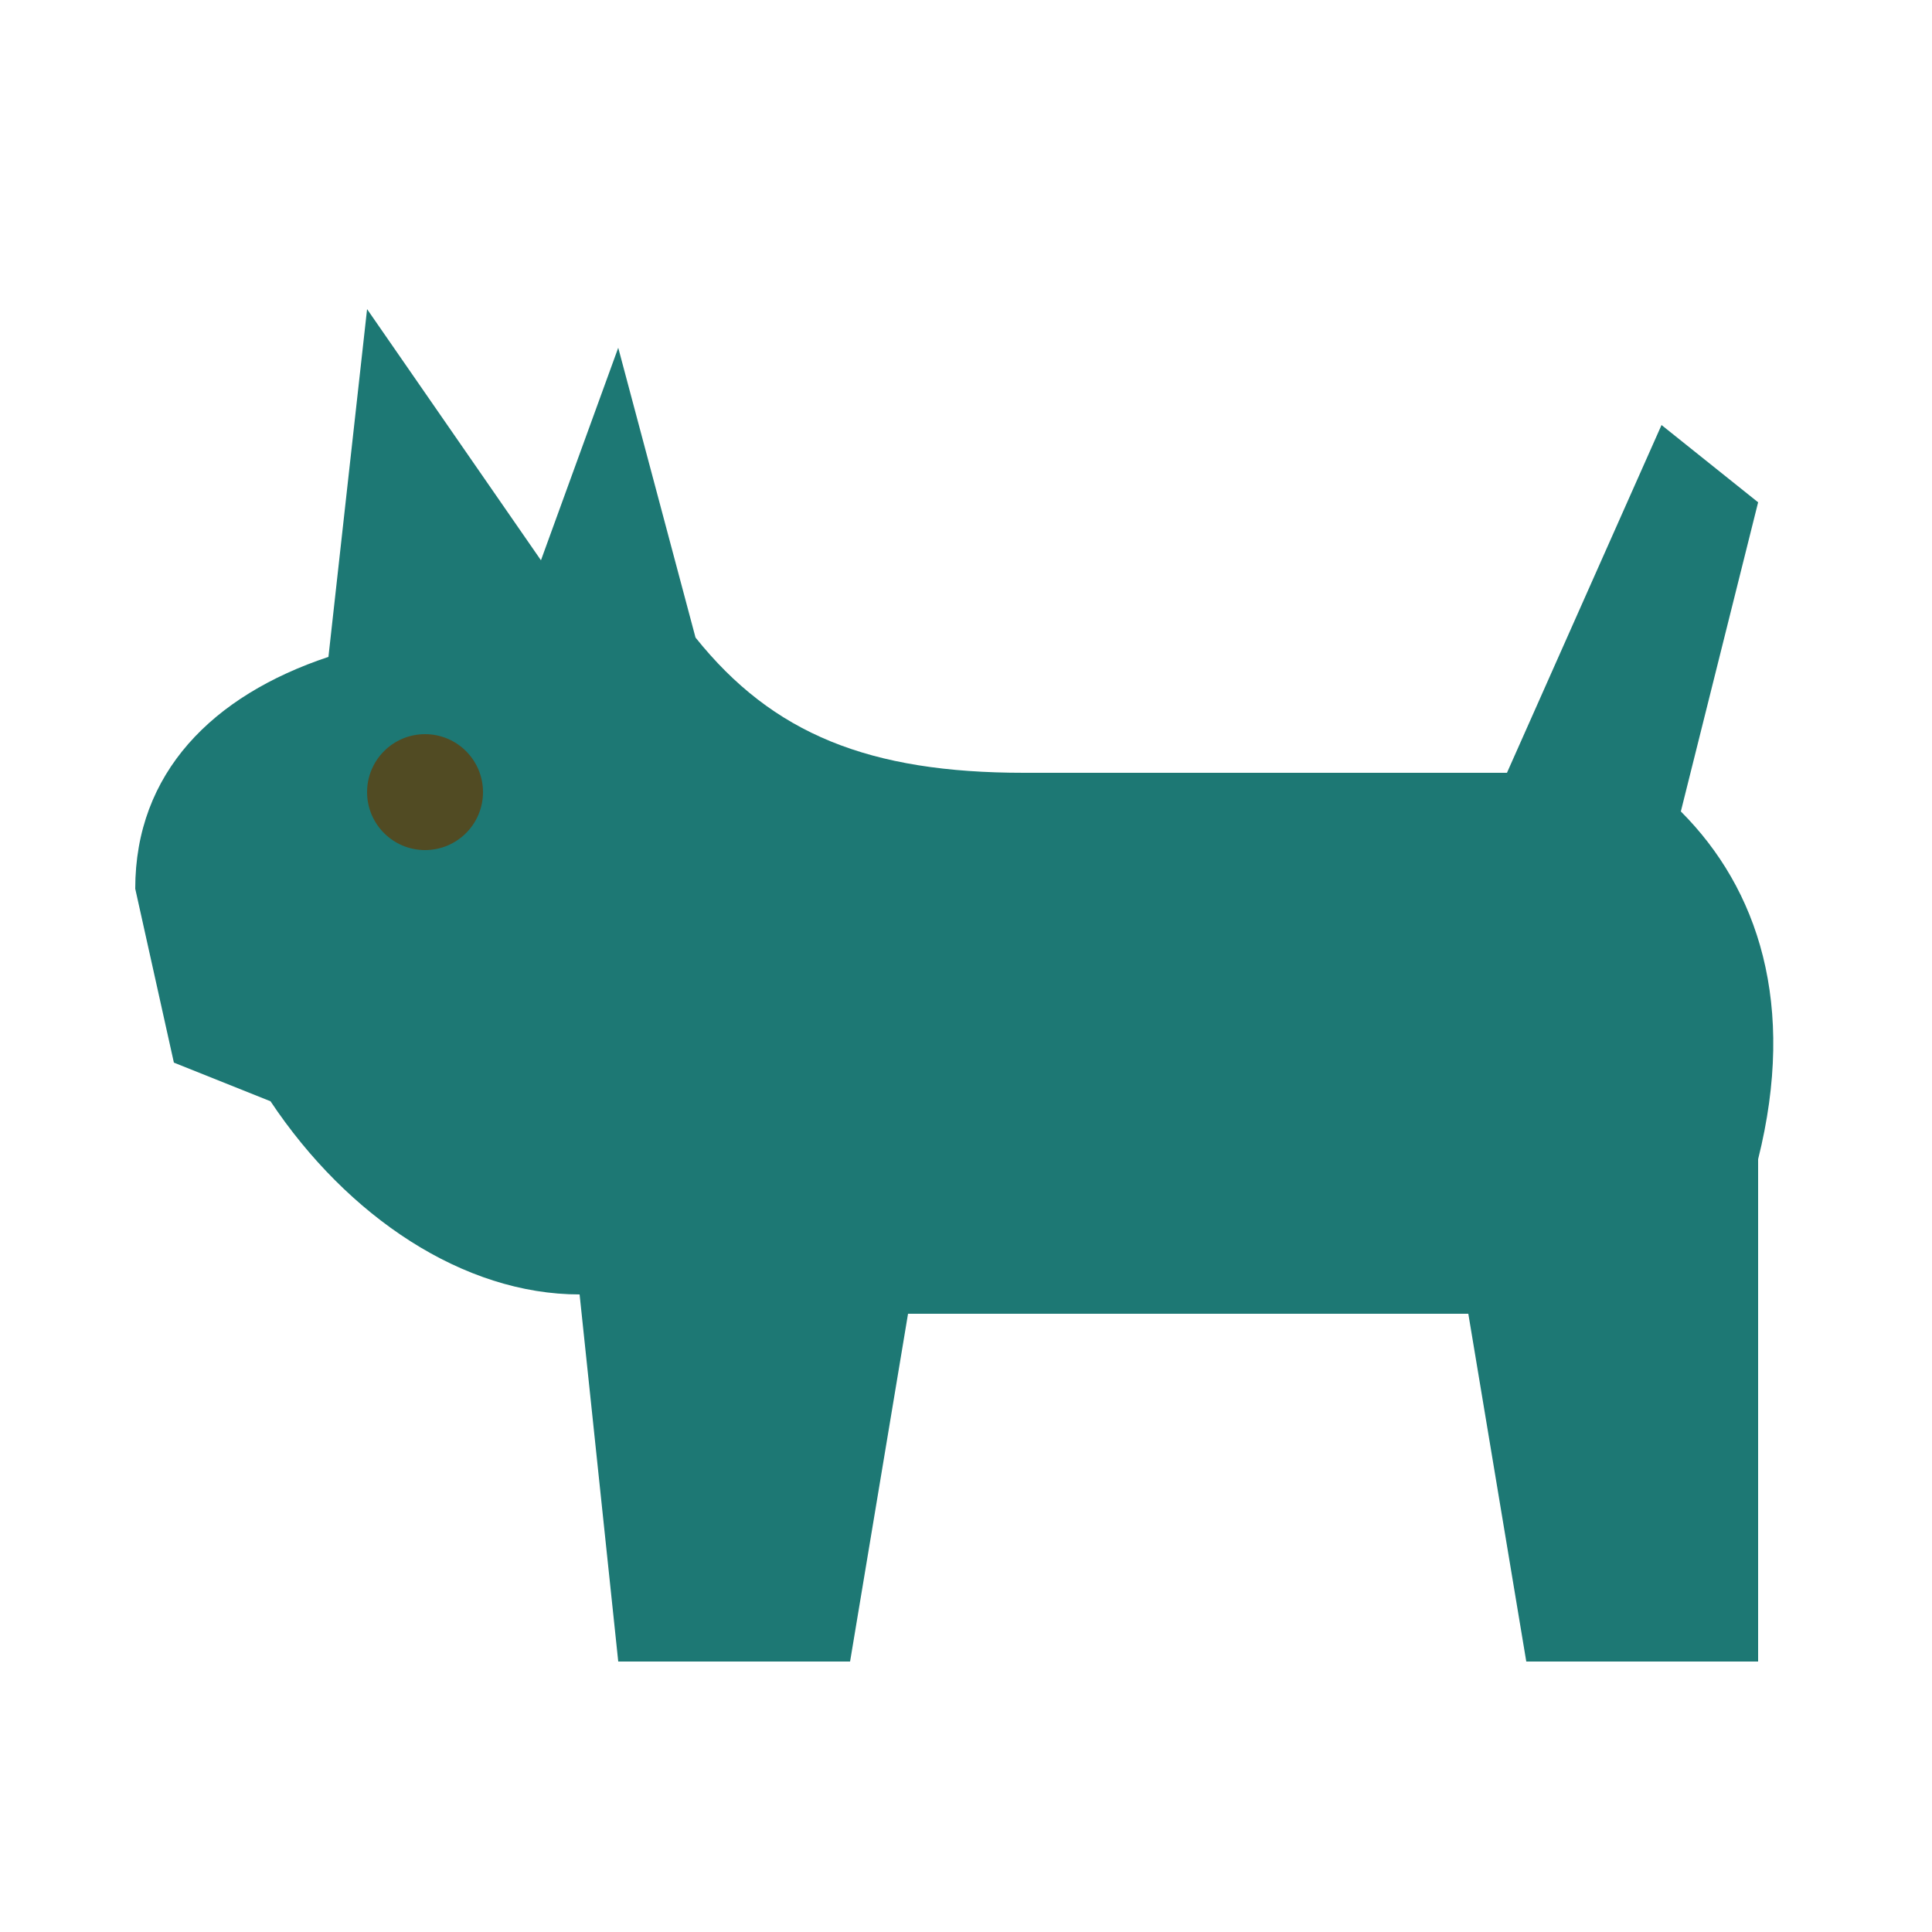
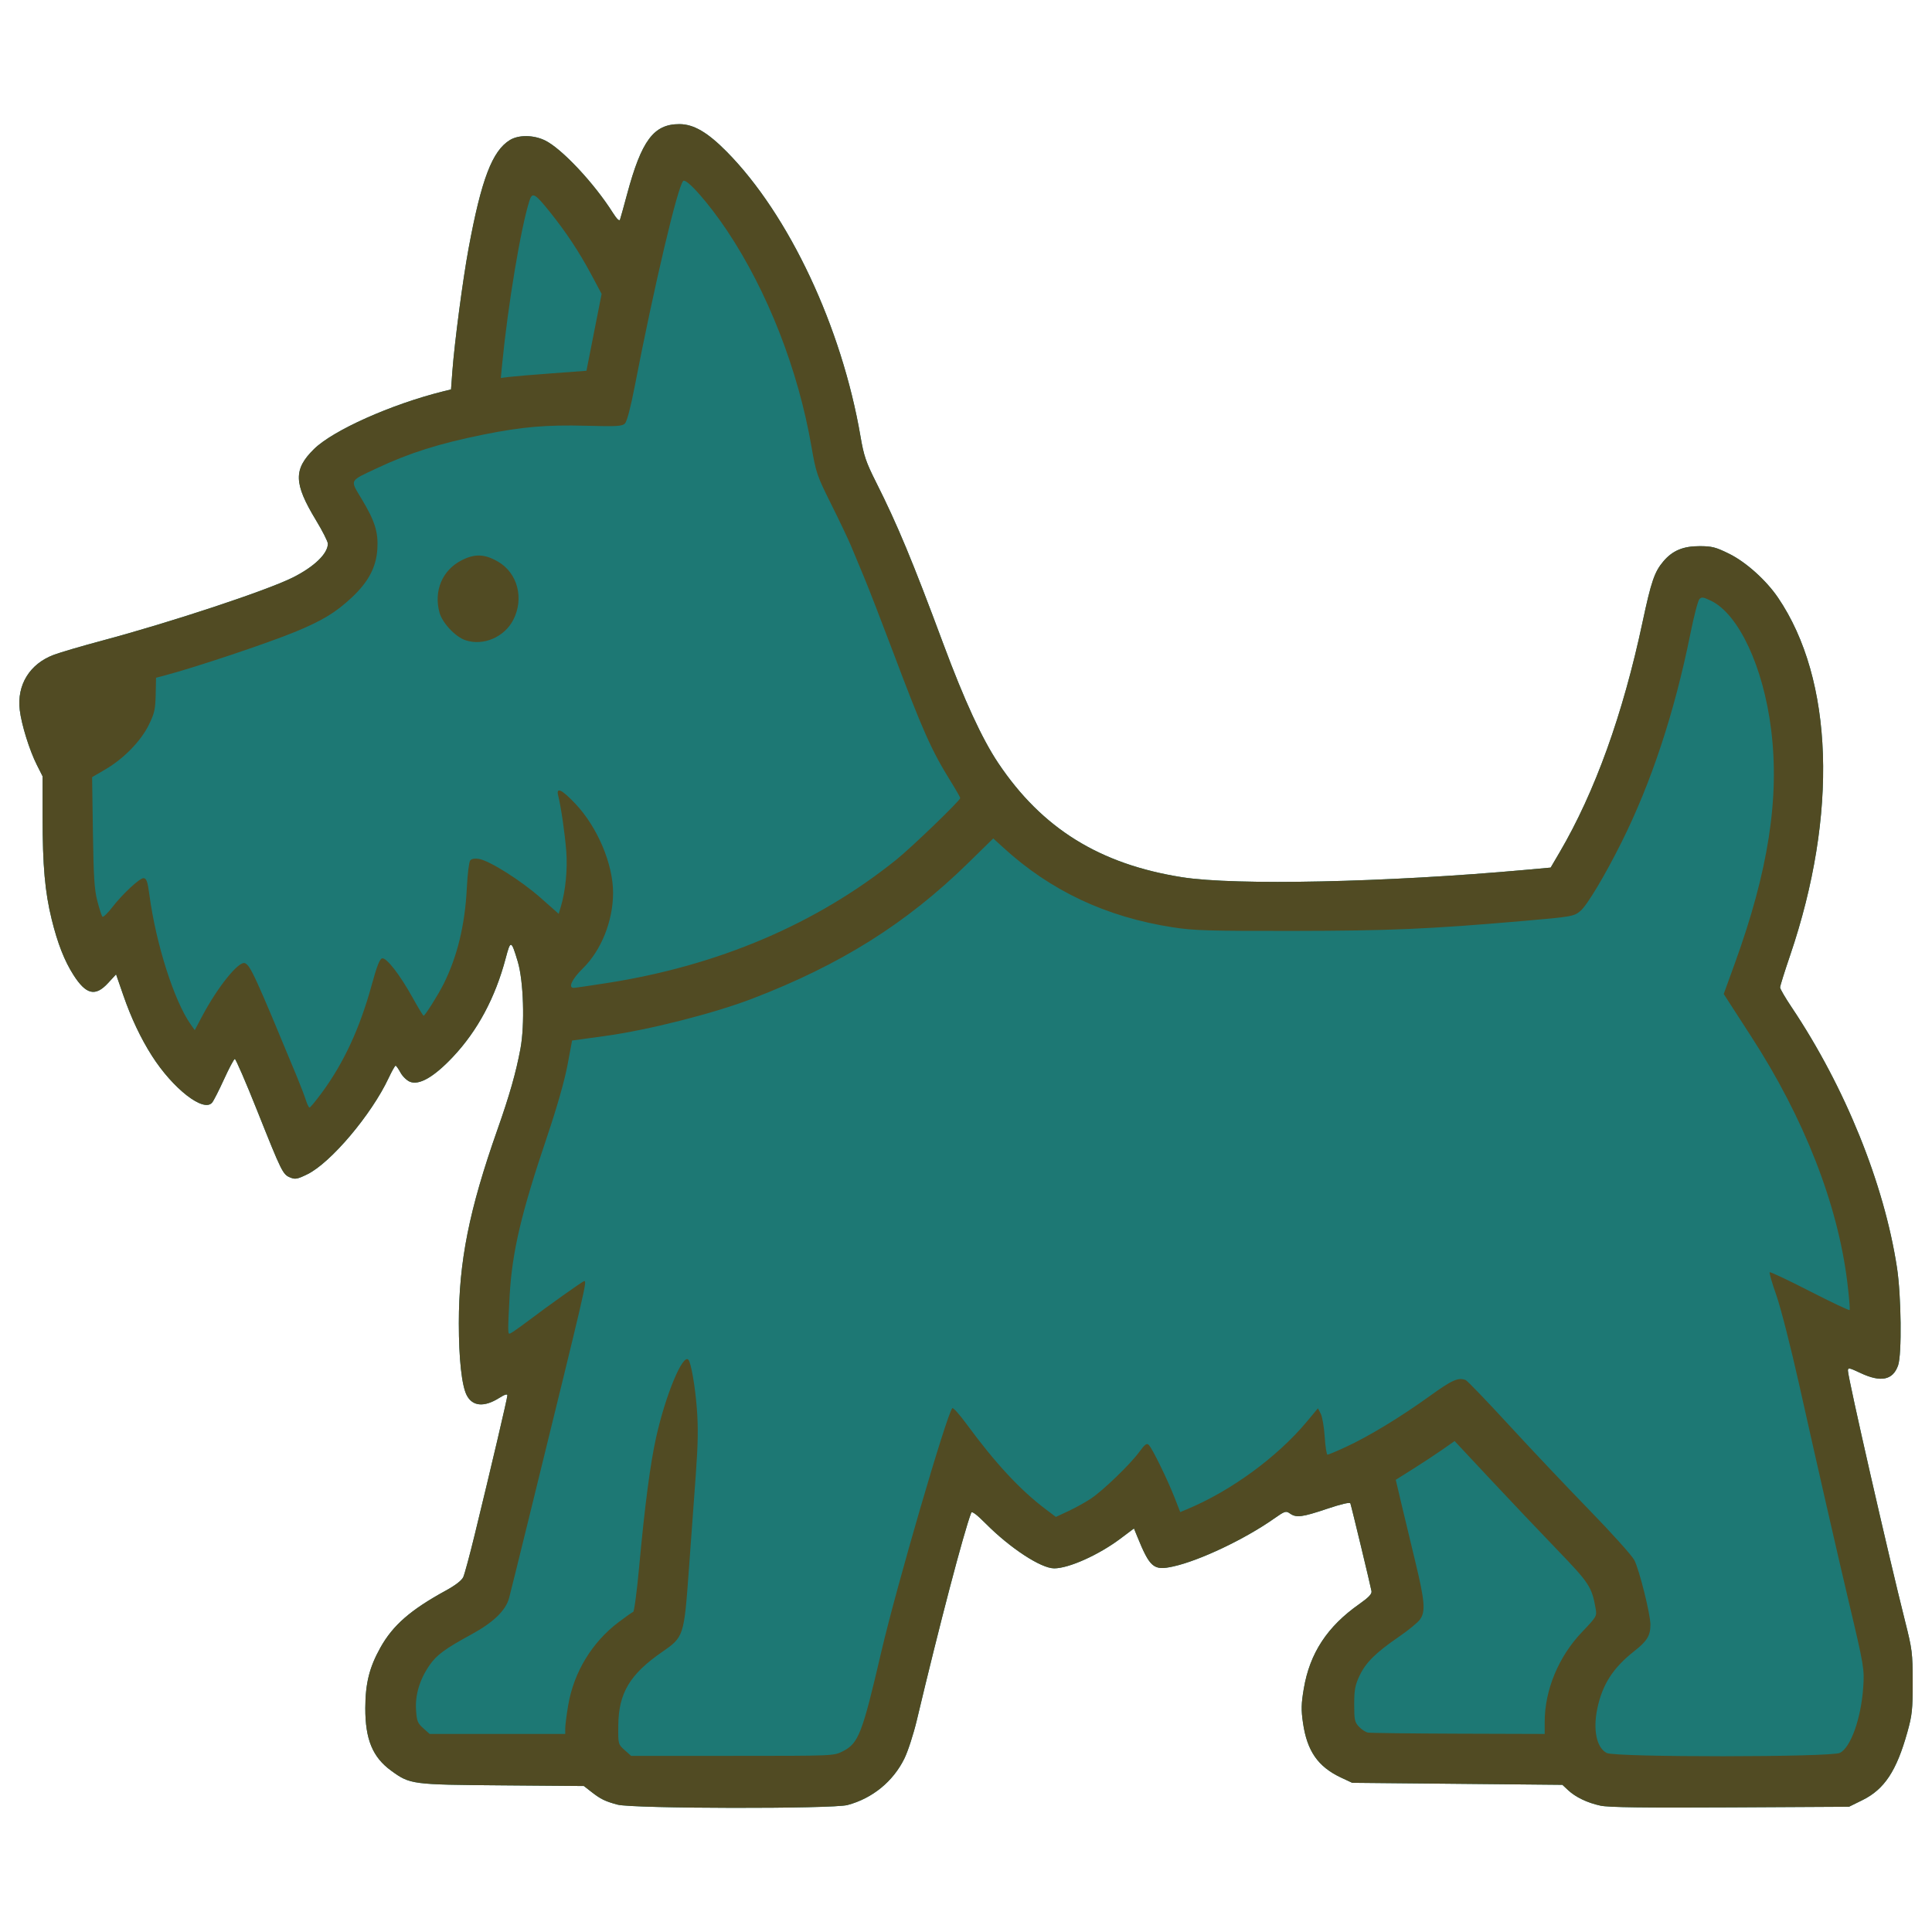
<svg xmlns="http://www.w3.org/2000/svg" viewBox="0 0 100 100" width="100" height="100">
  <g id="body" fill="#1d7874">
-     <path d="M7 46C7 40 11 36 17 34L19 16L28 29L32 18L36 33C40 38 45 40 53 40H78L86 22L91 26L87 42C91 46 93 52 91 60V86H79L76 68H47L44 86H32L30 67C24 67 18 63 14 57L9 55Z" />
+     <path d="M31.962 93.408C31.315 93.234 31.086 93.121 30.591 92.733L30.222 92.444L25.996 92.41C21.298 92.373 21.23 92.364 20.247 91.651C19.286 90.953 18.903 90.026 18.908 88.406C18.912 87.127 19.12 86.298 19.69 85.279C20.336 84.123 21.252 83.325 23.071 82.33C23.575 82.054 23.899 81.804 23.979 81.628C24.047 81.478 24.314 80.491 24.571 79.434C25.432 75.903 26.262 72.361 26.262 72.225C26.262 72.135 26.119 72.18 25.838 72.358C25.063 72.847 24.457 72.797 24.158 72.219C23.9 71.72 23.748 70.329 23.749 68.479C23.75 65.293 24.283 62.625 25.742 58.482C26.373 56.692 26.708 55.516 26.938 54.282C27.17 53.038 27.1 50.773 26.799 49.772C26.46 48.646 26.429 48.637 26.174 49.602C25.634 51.642 24.719 53.35 23.441 54.707C22.463 55.745 21.694 56.189 21.215 55.99C21.052 55.922 20.832 55.708 20.727 55.513C20.622 55.319 20.509 55.159 20.476 55.159C20.442 55.159 20.279 55.45 20.112 55.805C19.225 57.695 17.118 60.188 15.908 60.78C15.39 61.033 15.28 61.054 15.02 60.946C14.638 60.788 14.584 60.678 13.31 57.482C12.722 56.006 12.201 54.804 12.154 54.812C12.106 54.82 11.855 55.293 11.595 55.863C11.335 56.432 11.059 56.976 10.98 57.07C10.545 57.596 8.949 56.354 7.86 54.643C7.283 53.737 6.786 52.684 6.383 51.517L6.008 50.433L5.59 50.886C4.935 51.597 4.455 51.484 3.804 50.466C3.336 49.734 2.982 48.833 2.675 47.585C2.326 46.172 2.205 44.802 2.205 42.291V40.182L1.907 39.591C1.526 38.834 1.114 37.515 1.023 36.755C0.865 35.453 1.536 34.362 2.782 33.894C3.118 33.767 4.252 33.435 5.302 33.154C8.865 32.202 13.835 30.556 15.163 29.888C16.267 29.333 16.97 28.654 16.97 28.141C16.97 28.03 16.69 27.478 16.348 26.914C15.203 25.021 15.184 24.293 16.254 23.242C17.241 22.272 20.243 20.93 22.919 20.262L23.345 20.156L23.416 19.201C23.528 17.709 23.956 14.468 24.25 12.878C24.914 9.285 25.478 7.806 26.395 7.247C26.846 6.972 27.615 6.98 28.208 7.267C29.067 7.683 30.752 9.479 31.719 11.009C31.923 11.332 32.058 11.463 32.091 11.37C32.119 11.291 32.283 10.702 32.455 10.061C33.206 7.267 33.835 6.423 35.164 6.425C35.903 6.426 36.623 6.847 37.621 7.858C40.843 11.122 43.573 16.937 44.54 22.593C44.711 23.593 44.82 23.914 45.352 24.973C46.449 27.154 47.231 29.034 48.824 33.321C49.915 36.255 50.833 38.248 51.67 39.497C53.938 42.882 56.919 44.732 61.186 45.405C63.95 45.841 71.775 45.673 78.946 45.025L80.262 44.906L80.722 44.122C82.556 40.993 84.002 36.978 85.02 32.189C85.465 30.1 85.636 29.599 86.094 29.058C86.565 28.5 87.119 28.267 87.969 28.269C88.613 28.27 88.806 28.32 89.505 28.665C90.373 29.094 91.416 30.032 92.028 30.931C94.906 35.167 95.142 42.148 92.655 49.455C92.37 50.291 92.137 51.036 92.137 51.11C92.137 51.183 92.408 51.648 92.74 52.143C95.498 56.262 97.524 61.269 98.187 65.609C98.41 67.07 98.445 70.101 98.245 70.673C97.977 71.439 97.351 71.565 96.293 71.064C95.715 70.791 95.648 70.778 95.648 70.945C95.648 71.304 97.75 80.516 98.607 83.915C98.975 85.373 98.998 85.557 99 87.064C99.002 88.489 98.971 88.774 98.724 89.659C98.165 91.665 97.535 92.616 96.394 93.177L95.704 93.517L89.558 93.55C85.088 93.574 83.257 93.55 82.844 93.461C82.159 93.313 81.552 93.022 81.16 92.654L80.869 92.382L75.429 92.33L69.99 92.278L69.417 92.01C68.219 91.448 67.655 90.638 67.443 89.179C67.344 88.498 67.351 88.189 67.484 87.404C67.794 85.569 68.698 84.191 70.351 83.03C70.842 82.685 71.013 82.505 70.989 82.359C70.947 82.107 69.95 77.965 69.895 77.815C69.87 77.744 69.423 77.849 68.683 78.097C67.389 78.532 67.096 78.569 66.767 78.338C66.558 78.192 66.504 78.21 65.943 78.604C64.427 79.67 62.092 80.778 60.729 81.079C59.707 81.305 59.525 81.153 58.852 79.501L58.694 79.113L57.992 79.64C56.864 80.486 55.314 81.181 54.561 81.178C53.877 81.175 52.283 80.131 51.019 78.858C50.55 78.386 50.306 78.204 50.27 78.3C49.871 79.357 48.634 84.073 47.454 89.04C47.283 89.758 46.993 90.652 46.808 91.027C46.226 92.21 45.155 93.084 43.867 93.428C43.094 93.635 32.74 93.618 31.962 93.408Z" />
  </g>
  <g id="details" fill="#514b23">
-     <circle cx="22" cy="41" r="3" />
+     <path d="M31.962 93.408C31.315 93.234 31.086 93.121 30.591 92.733L30.222 92.444L25.996 92.41C21.298 92.373 21.23 92.364 20.247 91.651C19.286 90.953 18.903 90.026 18.908 88.406C18.912 87.127 19.12 86.298 19.69 85.279C20.336 84.123 21.252 83.325 23.071 82.33C23.575 82.054 23.899 81.804 23.979 81.628C24.047 81.478 24.314 80.491 24.571 79.434C25.432 75.903 26.262 72.361 26.262 72.225C26.262 72.135 26.119 72.18 25.838 72.358C25.063 72.847 24.457 72.797 24.158 72.219C23.9 71.72 23.748 70.329 23.749 68.479C23.75 65.293 24.283 62.625 25.742 58.482C26.373 56.692 26.708 55.516 26.938 54.282C27.17 53.038 27.1 50.773 26.799 49.772C26.46 48.646 26.429 48.637 26.174 49.602C25.634 51.642 24.719 53.35 23.441 54.707C22.463 55.745 21.694 56.189 21.215 55.99C21.052 55.922 20.832 55.708 20.727 55.513C20.622 55.319 20.509 55.159 20.476 55.159C20.442 55.159 20.279 55.45 20.112 55.805C19.225 57.695 17.118 60.188 15.908 60.78C15.39 61.033 15.28 61.054 15.02 60.946C14.638 60.788 14.584 60.678 13.31 57.482C12.722 56.006 12.201 54.804 12.154 54.812C12.106 54.82 11.855 55.293 11.595 55.863C11.335 56.432 11.059 56.976 10.98 57.07C10.545 57.596 8.949 56.354 7.86 54.643C7.283 53.737 6.786 52.684 6.383 51.517L6.008 50.433L5.59 50.886C4.935 51.597 4.455 51.484 3.804 50.466C3.336 49.734 2.982 48.833 2.675 47.585C2.326 46.172 2.205 44.802 2.205 42.291V40.182L1.907 39.591C1.526 38.834 1.114 37.515 1.023 36.755C0.865 35.453 1.536 34.362 2.782 33.894C3.118 33.767 4.252 33.435 5.302 33.154C8.865 32.202 13.835 30.556 15.163 29.888C16.267 29.333 16.97 28.654 16.97 28.141C16.97 28.03 16.69 27.478 16.348 26.914C15.203 25.021 15.184 24.293 16.254 23.242C17.241 22.272 20.243 20.93 22.919 20.262L23.345 20.156L23.416 19.201C23.528 17.709 23.956 14.468 24.25 12.878C24.914 9.285 25.478 7.806 26.395 7.247C26.846 6.972 27.615 6.98 28.208 7.267C29.067 7.683 30.752 9.479 31.719 11.009C31.923 11.332 32.058 11.463 32.091 11.37C32.119 11.291 32.283 10.702 32.455 10.061C33.206 7.267 33.835 6.423 35.164 6.425C35.903 6.426 36.623 6.847 37.621 7.858C40.843 11.122 43.573 16.937 44.54 22.593C44.711 23.593 44.82 23.914 45.352 24.973C46.449 27.154 47.231 29.034 48.824 33.321C49.915 36.255 50.833 38.248 51.67 39.497C53.938 42.882 56.919 44.732 61.186 45.405C63.95 45.841 71.775 45.673 78.946 45.025L80.262 44.906L80.722 44.122C82.556 40.993 84.002 36.978 85.02 32.189C85.465 30.1 85.636 29.599 86.094 29.058C86.565 28.5 87.119 28.267 87.969 28.269C88.613 28.27 88.806 28.32 89.505 28.665C90.373 29.094 91.416 30.032 92.028 30.931C94.906 35.167 95.142 42.148 92.655 49.455C92.37 50.291 92.137 51.036 92.137 51.11C92.137 51.183 92.408 51.648 92.74 52.143C95.498 56.262 97.524 61.269 98.187 65.609C98.41 67.07 98.445 70.101 98.245 70.673C97.977 71.439 97.351 71.565 96.293 71.064C95.715 70.791 95.648 70.778 95.648 70.945C95.648 71.304 97.75 80.516 98.607 83.915C98.975 85.373 98.998 85.557 99 87.064C99.002 88.489 98.971 88.774 98.724 89.659C98.165 91.665 97.535 92.616 96.394 93.177L95.704 93.517L89.558 93.55C85.088 93.574 83.257 93.55 82.844 93.461C82.159 93.313 81.552 93.022 81.16 92.654L80.869 92.382L75.429 92.33L69.99 92.278L69.417 92.01C68.219 91.448 67.655 90.638 67.443 89.179C67.344 88.498 67.351 88.189 67.484 87.404C67.794 85.569 68.698 84.191 70.351 83.03C70.842 82.685 71.013 82.505 70.989 82.359C70.947 82.107 69.95 77.965 69.895 77.815C69.87 77.744 69.423 77.849 68.683 78.097C67.389 78.532 67.096 78.569 66.767 78.338C66.558 78.192 66.504 78.21 65.943 78.604C64.427 79.67 62.092 80.778 60.729 81.079C59.707 81.305 59.525 81.153 58.852 79.501L58.694 79.113L57.992 79.64C56.864 80.486 55.314 81.181 54.561 81.178C53.877 81.175 52.283 80.131 51.019 78.858C50.55 78.386 50.306 78.204 50.27 78.3C49.871 79.357 48.634 84.073 47.454 89.04C47.283 89.758 46.993 90.652 46.808 91.027C46.226 92.21 45.155 93.084 43.867 93.428C43.094 93.635 32.74 93.618 31.962 93.408ZM43.612 90.652C44.442 90.233 44.623 89.765 45.624 85.464C46.404 82.117 48.994 73.232 49.291 72.886C49.331 72.839 49.672 73.221 50.049 73.735C51.514 75.731 52.804 77.12 54.099 78.098L54.652 78.516L55.324 78.202C55.693 78.029 56.216 77.737 56.487 77.553C57.127 77.118 58.498 75.792 58.965 75.157C59.268 74.745 59.355 74.682 59.467 74.795C59.647 74.979 60.445 76.612 60.801 77.528L61.088 78.265L61.46 78.109C63.712 77.17 66.106 75.419 67.624 73.604L68.216 72.895L68.361 73.172C68.441 73.325 68.534 73.865 68.567 74.372C68.599 74.879 68.665 75.293 68.712 75.293C68.76 75.293 69.194 75.111 69.677 74.887C70.845 74.348 72.5 73.343 74.008 72.256C75.163 71.424 75.478 71.283 75.86 71.43C75.946 71.463 76.941 72.497 78.072 73.727C79.203 74.958 81.085 76.948 82.254 78.15C83.423 79.351 84.476 80.523 84.594 80.754C84.854 81.265 85.426 83.555 85.426 84.088C85.426 84.659 85.254 84.941 84.588 85.464C83.491 86.326 82.937 87.189 82.676 88.438C82.445 89.544 82.641 90.464 83.164 90.734C83.608 90.964 94.794 90.958 95.239 90.727C95.795 90.44 96.323 88.96 96.438 87.365C96.508 86.397 96.484 86.253 95.698 82.934C95.102 80.416 94.084 75.96 93.126 71.669C92.695 69.743 92.171 67.69 91.947 67.053C91.725 66.423 91.568 65.882 91.598 65.851C91.629 65.821 92.56 66.26 93.667 66.828C94.775 67.396 95.705 67.836 95.734 67.807C95.763 67.778 95.708 67.116 95.612 66.335C95.114 62.305 93.37 57.855 90.634 53.637C90.183 52.941 89.68 52.164 89.517 51.91L89.22 51.448L89.792 49.87C91.529 45.085 92.116 41.305 91.673 37.758C91.269 34.514 89.997 31.79 88.563 31.096C88.165 30.903 88.072 30.89 87.96 31.011C87.886 31.089 87.676 31.897 87.493 32.805C86.674 36.872 85.469 40.518 83.92 43.615C83.06 45.336 82.147 46.86 81.803 47.149C81.465 47.434 81.37 47.45 78.818 47.671C73.966 48.09 71.93 48.177 66.944 48.184C62.546 48.189 61.785 48.166 60.697 47.997C57.246 47.46 54.379 46.11 51.924 43.866L51.411 43.397L50.117 44.664C46.915 47.799 43.508 49.939 38.916 51.699C36.933 52.459 33.546 53.317 31.318 53.623L29.611 53.858L29.37 55.143C29.218 55.95 28.826 57.324 28.317 58.832C26.978 62.796 26.514 64.762 26.379 67.047C26.335 67.806 26.302 68.576 26.306 68.758C26.314 69.085 26.316 69.087 26.572 68.922C26.714 68.83 27.086 68.561 27.398 68.325C28.33 67.618 30.169 66.311 30.232 66.311C30.39 66.311 30.409 66.233 27.345 78.701C26.864 80.66 26.417 82.463 26.352 82.707C26.18 83.356 25.544 83.973 24.404 84.594C23.02 85.349 22.598 85.661 22.228 86.198C21.724 86.93 21.485 87.723 21.534 88.497C21.571 89.084 21.613 89.189 21.908 89.453L22.239 89.749H25.748H29.257V89.452C29.257 89.29 29.328 88.744 29.414 88.239C29.704 86.551 30.645 85.002 32.008 83.971C32.377 83.691 32.722 83.448 32.774 83.431C32.827 83.413 32.965 82.377 33.08 81.127C33.377 77.895 33.66 75.739 33.966 74.375C34.454 72.198 35.333 70.081 35.626 70.374C35.766 70.514 35.979 71.735 36.07 72.919C36.143 73.879 36.13 74.737 36.018 76.274C35.935 77.41 35.772 79.64 35.657 81.23C35.405 84.697 35.395 84.727 34.279 85.499C32.596 86.662 32.017 87.634 32.002 89.318C31.993 90.279 31.994 90.281 32.33 90.583L32.667 90.884H37.91C43.141 90.884 43.153 90.884 43.612 90.652ZM79.953 89.124C79.953 87.476 80.673 85.742 81.883 84.476C82.635 83.688 82.659 83.648 82.593 83.272C82.394 82.138 82.265 81.941 80.594 80.209C79.712 79.294 78.158 77.656 77.14 76.567L75.291 74.589L74.642 75.043C74.285 75.292 73.599 75.744 73.118 76.045L72.244 76.594L72.523 77.777C72.677 78.427 73 79.772 73.24 80.766C73.753 82.887 73.797 83.415 73.493 83.83C73.375 83.99 72.887 84.39 72.409 84.718C71.208 85.54 70.686 86.058 70.367 86.74C70.138 87.228 70.094 87.467 70.093 88.217C70.093 89.017 70.119 89.14 70.338 89.373C70.473 89.517 70.682 89.654 70.803 89.678C70.923 89.701 73.032 89.727 75.488 89.735L79.953 89.749ZM16.66 56.556C17.795 55.015 18.626 53.22 19.24 50.979C19.508 50.001 19.655 49.628 19.78 49.604C20.008 49.56 20.701 50.455 21.358 51.64C21.642 52.152 21.898 52.572 21.926 52.574C21.997 52.577 22.679 51.493 22.96 50.933C23.67 49.512 24.069 47.865 24.162 45.97C24.197 45.26 24.275 44.617 24.336 44.54C24.407 44.45 24.567 44.421 24.785 44.456C25.334 44.545 26.965 45.573 27.978 46.468L28.918 47.299L29.032 46.918C29.272 46.11 29.382 44.984 29.31 44.063C29.239 43.141 29.036 41.745 28.894 41.194C28.77 40.712 29.075 40.853 29.789 41.61C30.93 42.82 31.737 44.733 31.733 46.219C31.729 47.671 31.122 49.189 30.169 50.123C29.605 50.676 29.391 51.133 29.696 51.132C29.767 51.132 30.55 51.018 31.436 50.879C37.2 49.976 42.242 47.827 46.37 44.516C47.18 43.866 49.701 41.438 49.701 41.307C49.701 41.269 49.474 40.871 49.197 40.425C48.21 38.834 47.762 37.827 46.239 33.786C45.651 32.224 44.976 30.482 44.74 29.914C44.504 29.346 44.194 28.603 44.052 28.262C43.91 27.921 43.446 26.946 43.021 26.094C42.283 24.615 42.237 24.48 41.998 23.1C41.314 19.141 39.726 15.077 37.64 11.948C36.688 10.521 35.53 9.208 35.363 9.367C35.077 9.642 33.859 14.8 32.853 20C32.641 21.094 32.451 21.816 32.347 21.92C32.202 22.064 31.937 22.08 30.327 22.037C28.274 21.983 27.016 22.092 25.023 22.494C22.738 22.955 21.19 23.443 19.512 24.233C18.057 24.917 18.11 24.813 18.714 25.818C19.4 26.959 19.584 27.537 19.533 28.4C19.478 29.349 19.075 30.115 18.202 30.932C17.376 31.704 16.689 32.121 15.289 32.7C13.867 33.287 10.12 34.541 8.523 34.963L8.077 35.08L8.058 35.959C8.041 36.721 7.994 36.929 7.699 37.526C7.285 38.366 6.403 39.269 5.453 39.825L4.767 40.226L4.809 43.072C4.843 45.396 4.885 46.051 5.039 46.641C5.143 47.039 5.26 47.401 5.3 47.446C5.341 47.491 5.574 47.268 5.819 46.95C6.333 46.283 7.223 45.454 7.423 45.454C7.581 45.454 7.639 45.615 7.735 46.331C8.077 48.873 9.015 51.813 9.873 53.027L10.081 53.321L10.455 52.614C11.263 51.088 12.356 49.73 12.676 49.853C12.956 49.96 13.214 50.523 15.367 55.727C15.555 56.182 15.764 56.727 15.831 56.94C15.898 57.153 15.985 57.327 16.023 57.327C16.061 57.327 16.348 56.98 16.66 56.556ZM24.095 33.139C23.571 32.965 22.892 32.242 22.747 31.704C22.443 30.579 22.893 29.514 23.888 29.003C24.577 28.65 25.093 28.67 25.789 29.078C26.795 29.667 27.134 30.981 26.567 32.084C26.106 32.98 25.015 33.446 24.095 33.139ZM28.593 19.322L30.355 19.191L30.747 17.201L31.14 15.212L30.606 14.213C29.975 13.032 29.297 12.01 28.438 10.941C27.686 10.007 27.551 9.933 27.407 10.379C26.963 11.754 26.291 15.776 25.991 18.853L25.922 19.562L26.376 19.507C26.626 19.477 27.623 19.393 28.593 19.322Z" />
  </g>
</svg>
